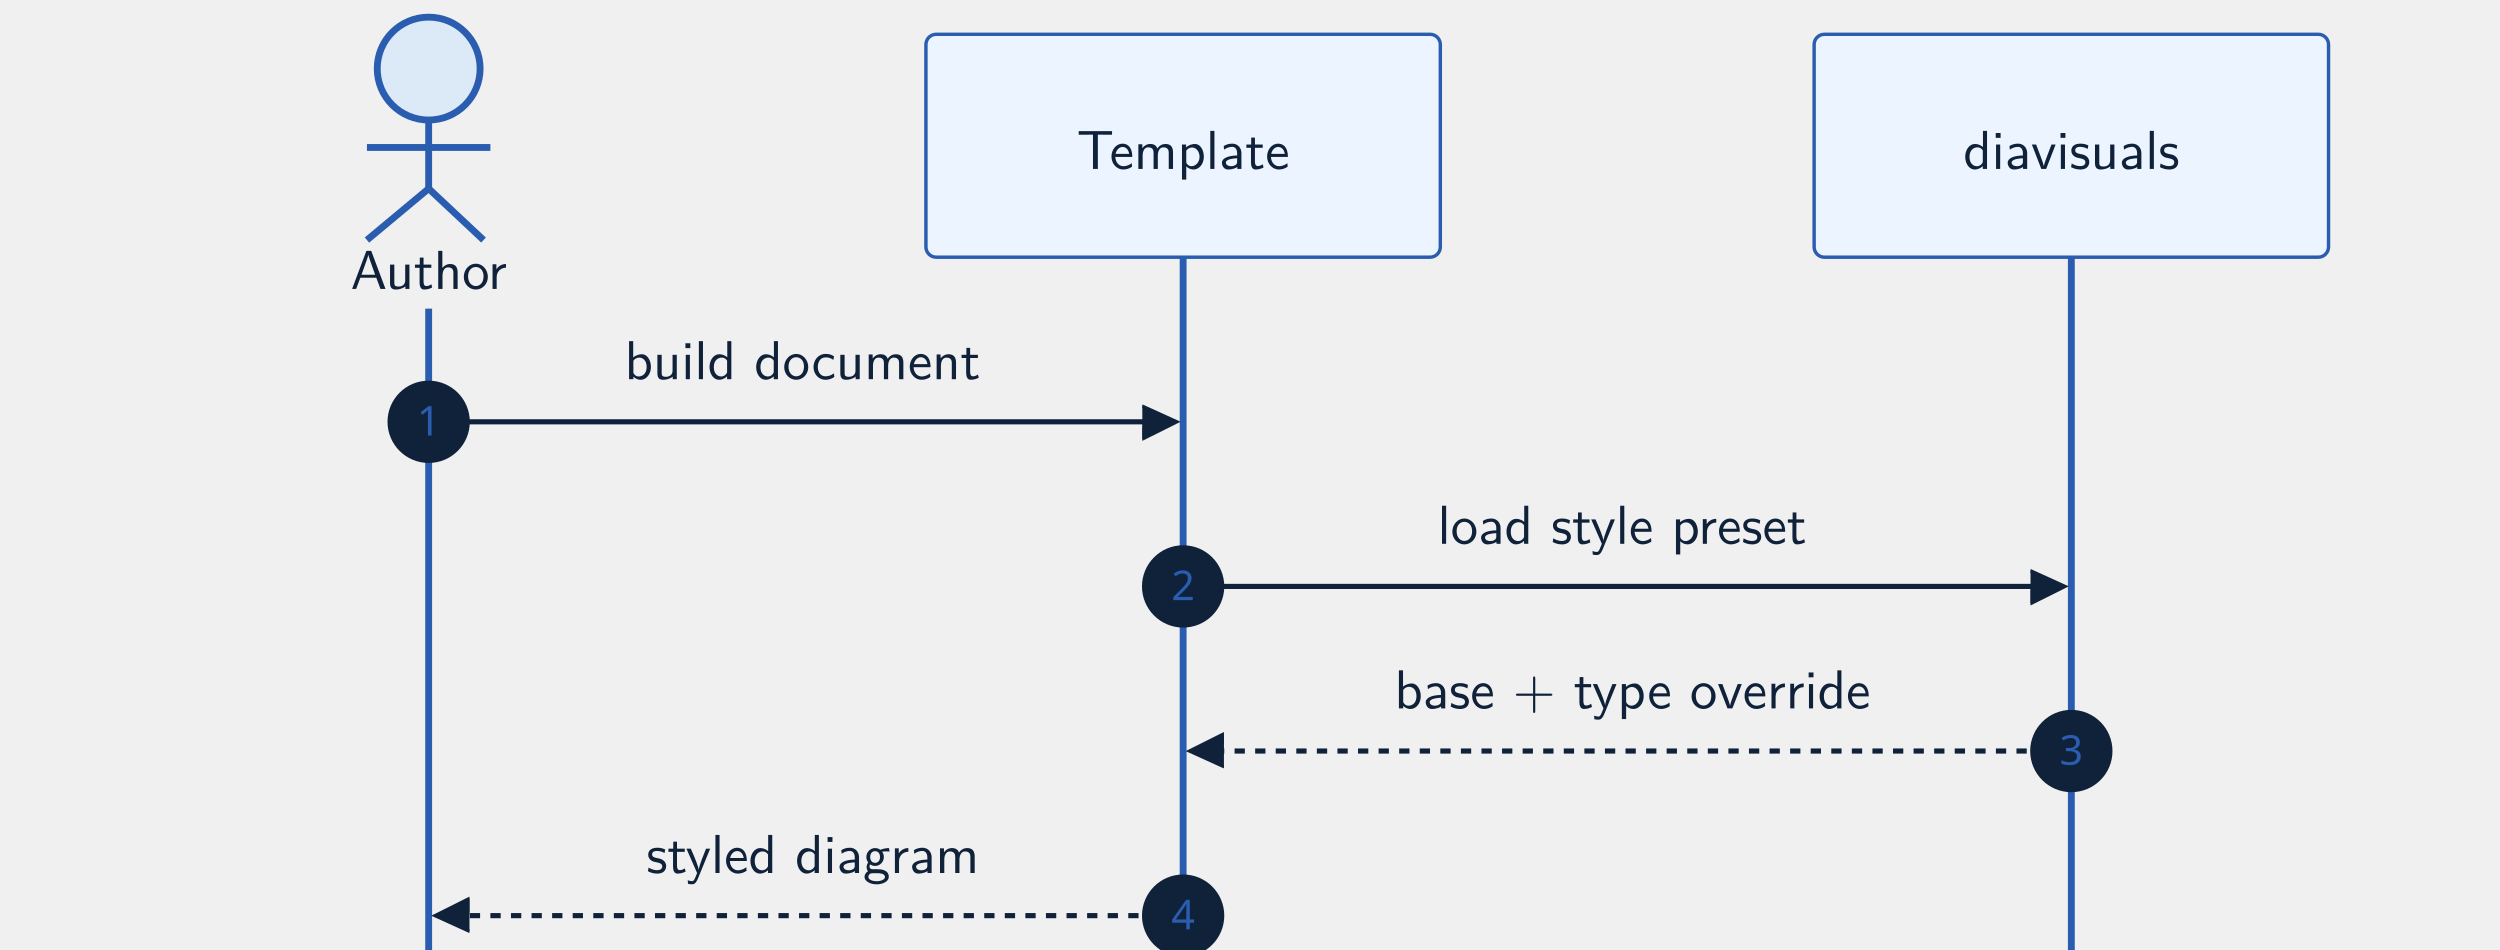
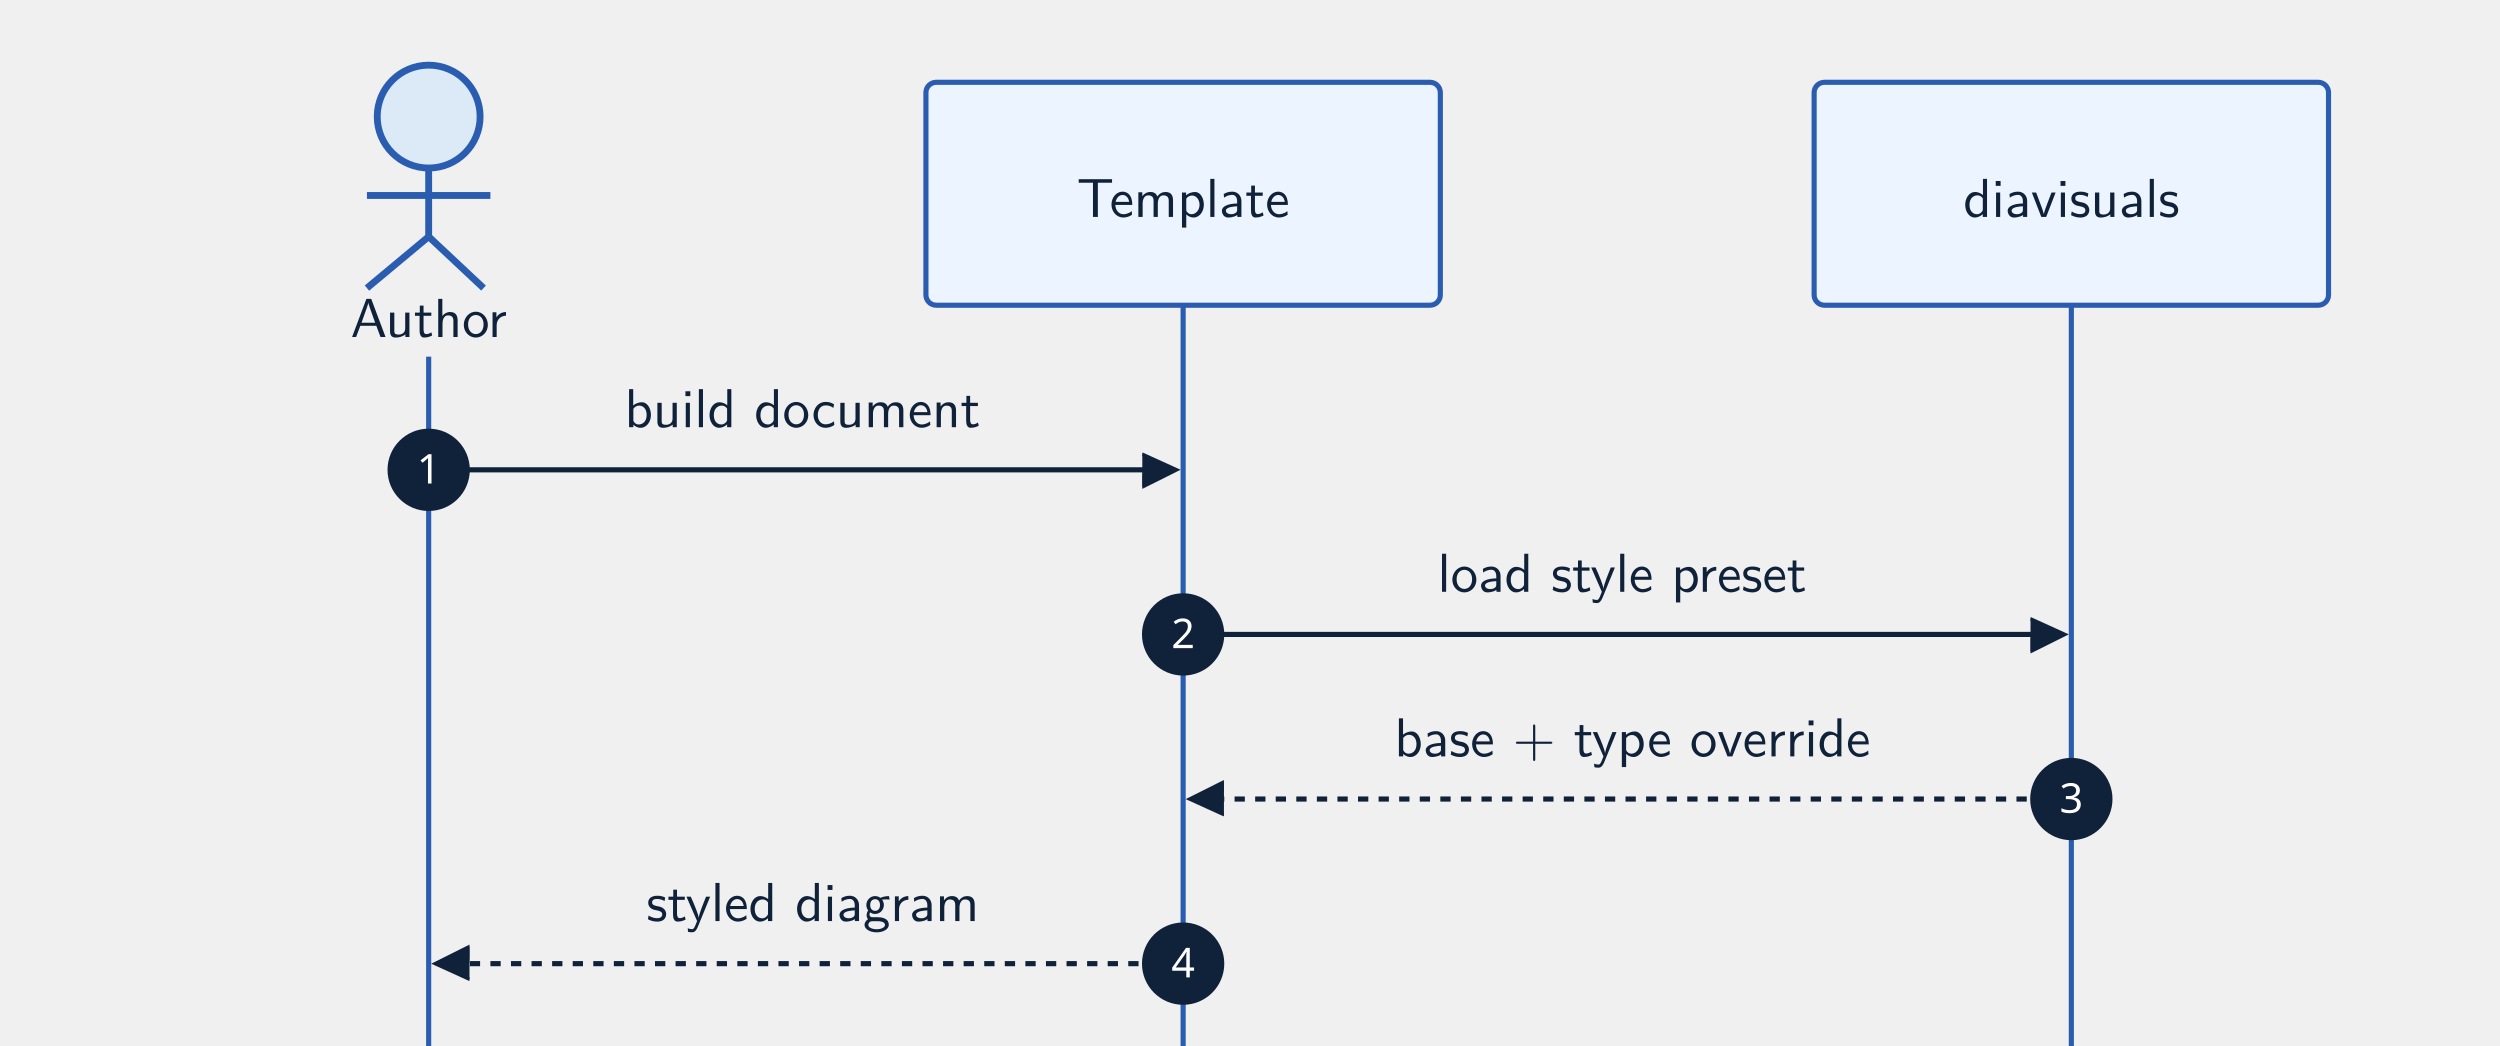
- <svg xmlns="http://www.w3.org/2000/svg" id="my-svg" width="100%" style="max-width: 729px; background-color: white;" viewBox="-50 -10 729 277" role="graphics-document document" aria-roledescription="sequence">
+ <svg xmlns="http://www.w3.org/2000/svg" id="my-svg" width="100%" style="max-width: 729px; background-color: white;" viewBox="-50 -24 729 305" role="graphics-document document" aria-roledescription="sequence">
  <g>
    <line id="actor2" x1="554" y1="65" x2="554" y2="2000" class="actor-line 200" stroke-width="0.5px" stroke="#999" name="D" data-et="life-line" data-id="D" />
    <g id="root-2" data-et="participant" data-type="participant" data-id="D">
      <rect x="479" y="0" fill="#eaeaea" stroke="#666" width="150" height="65" name="D" rx="3" ry="3" class="actor actor-top" />
      <text x="554" y="32.5" dominant-baseline="central" alignment-baseline="central" class="actor actor-box" style="text-anchor: middle; font-size: 16px; font-weight: 400;">
        <tspan x="554" dy="0">diavisuals</tspan>
      </text>
    </g>
  </g>
  <g>
    <line id="actor1" x1="295" y1="65" x2="295" y2="2000" class="actor-line 200" stroke-width="0.5px" stroke="#999" name="T" data-et="life-line" data-id="T" />
    <g id="root-1" data-et="participant" data-type="participant" data-id="T">
      <rect x="220" y="0" fill="#eaeaea" stroke="#666" width="150" height="65" name="T" rx="3" ry="3" class="actor actor-top" />
      <text x="295" y="32.5" dominant-baseline="central" alignment-baseline="central" class="actor actor-box" style="text-anchor: middle; font-size: 16px; font-weight: 400;">
        <tspan x="295" dy="0">Template</tspan>
      </text>
    </g>
  </g>
  <g>
    <line id="actor0" x1="75" y1="80" x2="75" y2="2000" class="actor-line 200" stroke-width="0.5px" stroke="#999" name="A" data-et="life-line" data-id="A" />
  </g>
-   <style>#my-svg{font-family:Latin Modern Sans,DejaVu Sans,Arial,sans-serif;font-size:18px;fill:#0F223A;}@keyframes edge-animation-frame{from{stroke-dashoffset:0;}}@keyframes dash{to{stroke-dashoffset:0;}}#my-svg .edge-animation-slow{stroke-dasharray:9,5!important;stroke-dashoffset:900;animation:dash 50s linear infinite;stroke-linecap:round;}#my-svg .edge-animation-fast{stroke-dasharray:9,5!important;stroke-dashoffset:900;animation:dash 20s linear infinite;stroke-linecap:round;}#my-svg .error-icon{fill:#F5FAFF;}#my-svg .error-text{fill:#0a0500;stroke:#0a0500;}#my-svg .edge-thickness-normal{stroke-width:1px;}#my-svg .edge-thickness-thick{stroke-width:3.5px;}#my-svg .edge-pattern-solid{stroke-dasharray:0;}#my-svg .edge-thickness-invisible{stroke-width:0;fill:none;}#my-svg .edge-pattern-dashed{stroke-dasharray:3;}#my-svg .edge-pattern-dotted{stroke-dasharray:2;}#my-svg .marker{fill:#2A5DB0;stroke:#2A5DB0;}#my-svg .marker.cross{stroke:#2A5DB0;}#my-svg svg{font-family:Latin Modern Sans,DejaVu Sans,Arial,sans-serif;font-size:18px;}#my-svg p{margin:0;}#my-svg .actor{stroke:#2A5DB0;fill:#DCEAF8;stroke-width:1;}#my-svg rect.actor.outer-path[data-look="neo"]{filter:drop-shadow( 1px 2px 2px rgba(185,185,185,1));}#my-svg rect.note[data-look="neo"]{stroke:hsl(52.683, 60%, 73.922%);fill:#fff5ad;filter:drop-shadow( 1px 2px 2px rgba(185,185,185,1));}#my-svg text.actor&gt;tspan{fill:#0F223A;stroke:none;}#my-svg .actor-line{stroke:#2A5DB0;}#my-svg .innerArc{stroke-width:1.5;stroke-dasharray:none;}#my-svg .messageLine0{stroke-width:1.5;stroke-dasharray:none;stroke:#0F223A;}#my-svg .messageLine1{stroke-width:1.5;stroke-dasharray:2,2;stroke:#0F223A;}#my-svg [id$="-arrowhead"] path{fill:#0F223A;stroke:#0F223A;}#my-svg .sequenceNumber{fill:#FFFFFF;}#my-svg [id$="-sequencenumber"]{fill:#0F223A;}#my-svg [id$="-crosshead"] path{fill:#0F223A;stroke:#0F223A;}#my-svg .messageText{fill:#0F223A;stroke:none;}#my-svg .labelBox{stroke:#2A5DB0;fill:#DCEAF8;filter:none;}#my-svg .labelText,#my-svg .labelText&gt;tspan{fill:#0F223A;stroke:none;}#my-svg .loopText,#my-svg .loopText&gt;tspan{fill:#0F223A;stroke:none;}#my-svg .sectionTitle,#my-svg .sectionTitle&gt;tspan{fill:#0F223A;stroke:none;}#my-svg .loopLine{stroke-width:2px;stroke-dasharray:2,2;stroke:#2A5DB0;fill:#2A5DB0;}#my-svg .note{stroke:hsl(52.683, 60%, 73.922%);fill:#fff5ad;}#my-svg .noteText,#my-svg .noteText&gt;tspan{fill:#333;stroke:none;font-weight:normal;}#my-svg .activation0{fill:#EAF3FF;stroke:hsl(214.286, 100%, 85.882%);}#my-svg .activation1{fill:#EAF3FF;stroke:hsl(214.286, 100%, 85.882%);}#my-svg .activation2{fill:#EAF3FF;stroke:hsl(214.286, 100%, 85.882%);}#my-svg .actorPopupMenu{position:absolute;}#my-svg .actorPopupMenuPanel{position:absolute;fill:#DCEAF8;box-shadow:0px 8px 16px 0px rgba(0,0,0,0.2);filter:drop-shadow(3px 5px 2px rgb(0 0 0 / 0.4));}#my-svg .actor-man circle,#my-svg line{fill:#DCEAF8;stroke-width:2px;}#my-svg g rect.rect{filter:drop-shadow( 1px 2px 2px rgba(185,185,185,1));stroke:#2A5DB0;}#my-svg .node .neo-node{stroke:#2A5DB0;}#my-svg [data-look="neo"].node rect,#my-svg [data-look="neo"].cluster rect,#my-svg [data-look="neo"].node polygon{stroke:url(#my-svg-gradient);filter:drop-shadow( 1px 2px 2px rgba(185,185,185,1));}#my-svg [data-look="neo"].node path{stroke:url(#my-svg-gradient);stroke-width:1px;}#my-svg [data-look="neo"].node .outer-path{filter:drop-shadow( 1px 2px 2px rgba(185,185,185,1));}#my-svg [data-look="neo"].node .neo-line path{stroke:#2A5DB0;filter:none;}#my-svg [data-look="neo"].node circle{stroke:url(#my-svg-gradient);filter:drop-shadow( 1px 2px 2px rgba(185,185,185,1));}#my-svg [data-look="neo"].node circle .state-start{fill:#000000;}#my-svg [data-look="neo"].icon-shape .icon{fill:url(#my-svg-gradient);filter:drop-shadow( 1px 2px 2px rgba(185,185,185,1));}#my-svg [data-look="neo"].icon-shape .icon-neo path{stroke:url(#my-svg-gradient);filter:drop-shadow( 1px 2px 2px rgba(185,185,185,1));}#my-svg .actor{stroke:rgb(42, 93, 176)!important;fill:rgb(236, 244, 255)!important;}#my-svg .messageText,#my-svg .loopText,#my-svg .labelText{fill:rgb(15, 34, 58)!important;}#my-svg .sequenceNumber{fill:rgb(42, 93, 176)!important;}#my-svg .note{fill:rgb(246, 250, 255)!important;stroke:rgb(111, 157, 206)!important;}#my-svg :root{--mermaid-font-family:"trebuchet ms",verdana,arial,sans-serif;}</style>
+   <style>#my-svg{font-family:Latin Modern Sans,DejaVu Sans,Arial,sans-serif;font-size:18px;fill:#0F223A;}@keyframes edge-animation-frame{from{stroke-dashoffset:0;}}@keyframes dash{to{stroke-dashoffset:0;}}#my-svg .edge-animation-slow{stroke-dasharray:9,5!important;stroke-dashoffset:900;animation:dash 50s linear infinite;stroke-linecap:round;}#my-svg .edge-animation-fast{stroke-dasharray:9,5!important;stroke-dashoffset:900;animation:dash 20s linear infinite;stroke-linecap:round;}#my-svg .error-icon{fill:#F5FAFF;}#my-svg .error-text{fill:#0a0500;stroke:#0a0500;}#my-svg .edge-thickness-normal{stroke-width:1px;}#my-svg .edge-thickness-thick{stroke-width:3.5px;}#my-svg .edge-pattern-solid{stroke-dasharray:0;}#my-svg .edge-thickness-invisible{stroke-width:0;fill:none;}#my-svg .edge-pattern-dashed{stroke-dasharray:3;}#my-svg .edge-pattern-dotted{stroke-dasharray:2;}#my-svg .marker{fill:#2A5DB0;stroke:#2A5DB0;}#my-svg .marker.cross{stroke:#2A5DB0;}#my-svg svg{font-family:Latin Modern Sans,DejaVu Sans,Arial,sans-serif;font-size:18px;}#my-svg p{margin:0;}#my-svg .actor{stroke:#2A5DB0;fill:#DCEAF8;stroke-width:1;}#my-svg rect.actor.outer-path[data-look="neo"]{filter:drop-shadow( 1px 2px 2px rgba(185,185,185,1));}#my-svg rect.note[data-look="neo"]{stroke:hsl(52.683, 60%, 73.922%);fill:#fff5ad;filter:drop-shadow( 1px 2px 2px rgba(185,185,185,1));}#my-svg text.actor&gt;tspan{fill:#0F223A;stroke:none;}#my-svg .actor-line{stroke:#2A5DB0;}#my-svg .innerArc{stroke-width:1.5;stroke-dasharray:none;}#my-svg .messageLine0{stroke-width:1.5;stroke-dasharray:none;stroke:#0F223A;}#my-svg .messageLine1{stroke-width:1.5;stroke-dasharray:2,2;stroke:#0F223A;}#my-svg [id$="-arrowhead"] path{fill:#0F223A;stroke:#0F223A;}#my-svg .sequenceNumber{fill:#FFFFFF;}#my-svg [id$="-sequencenumber"]{fill:#0F223A;}#my-svg [id$="-crosshead"] path{fill:#0F223A;stroke:#0F223A;}#my-svg .messageText{fill:#0F223A;stroke:none;}#my-svg .labelBox{stroke:#2A5DB0;fill:#DCEAF8;filter:none;}#my-svg .labelText,#my-svg .labelText&gt;tspan{fill:#0F223A;stroke:none;}#my-svg .loopText,#my-svg .loopText&gt;tspan{fill:#0F223A;stroke:none;}#my-svg .sectionTitle,#my-svg .sectionTitle&gt;tspan{fill:#0F223A;stroke:none;}#my-svg .loopLine{stroke-width:2px;stroke-dasharray:2,2;stroke:#2A5DB0;fill:#2A5DB0;}#my-svg .note{stroke:hsl(52.683, 60%, 73.922%);fill:#fff5ad;}#my-svg .noteText,#my-svg .noteText&gt;tspan{fill:#333;stroke:none;font-weight:normal;}#my-svg .activation0{fill:#EAF3FF;stroke:hsl(214.286, 100%, 85.882%);}#my-svg .activation1{fill:#EAF3FF;stroke:hsl(214.286, 100%, 85.882%);}#my-svg .activation2{fill:#EAF3FF;stroke:hsl(214.286, 100%, 85.882%);}#my-svg .actorPopupMenu{position:absolute;}#my-svg .actorPopupMenuPanel{position:absolute;fill:#DCEAF8;box-shadow:0px 8px 16px 0px rgba(0,0,0,0.2);filter:drop-shadow(3px 5px 2px rgb(0 0 0 / 0.4));}#my-svg .actor-man circle,#my-svg line{fill:#DCEAF8;stroke-width:2px;}#my-svg g rect.rect{filter:drop-shadow( 1px 2px 2px rgba(185,185,185,1));stroke:#2A5DB0;}#my-svg .node .neo-node{stroke:#2A5DB0;}#my-svg [data-look="neo"].node rect,#my-svg [data-look="neo"].cluster rect,#my-svg [data-look="neo"].node polygon{stroke:url(#my-svg-gradient);filter:drop-shadow( 1px 2px 2px rgba(185,185,185,1));}#my-svg [data-look="neo"].swimlane.cluster rect{filter:none;}#my-svg [data-look="neo"].node path{stroke:url(#my-svg-gradient);stroke-width:1px;}#my-svg [data-look="neo"].node .outer-path{filter:drop-shadow( 1px 2px 2px rgba(185,185,185,1));}#my-svg [data-look="neo"].node .neo-line path{stroke:#2A5DB0;filter:none;}#my-svg [data-look="neo"].node circle{stroke:url(#my-svg-gradient);filter:drop-shadow( 1px 2px 2px rgba(185,185,185,1));}#my-svg [data-look="neo"].node circle .state-start{fill:#000000;}#my-svg [data-look="neo"].icon-shape .icon{fill:url(#my-svg-gradient);filter:drop-shadow( 1px 2px 2px rgba(185,185,185,1));}#my-svg [data-look="neo"].icon-shape .icon-neo path{stroke:url(#my-svg-gradient);filter:drop-shadow( 1px 2px 2px rgba(185,185,185,1));}#my-svg .actor{stroke:rgb(42, 93, 176)!important;stroke-width:1.5px!important;fill:rgb(236, 244, 255)!important;}#my-svg .actor-line{stroke:rgb(42, 93, 176)!important;stroke-width:1.5px!important;}#my-svg .messageText,#my-svg .loopText,#my-svg .labelText{fill:rgb(15, 34, 58)!important;}#my-svg .sequenceNumber,#my-svg .sequenceNumber tspan{fill:rgb(255, 255, 255)!important;color:rgb(255, 255, 255)!important;}#my-svg .note{fill:rgb(246, 250, 255)!important;stroke:rgb(111, 157, 206)!important;stroke-width:1.5px!important;}#my-svg :root{--mermaid-font-family:"trebuchet ms",verdana,arial,sans-serif;}</style>
  <g />
  <defs>
    <symbol id="my-svg-computer" width="24" height="24">
      <path transform="scale(.5)" d="M2 2v13h20v-13h-20zm18 11h-16v-9h16v9zm-10.228 6l.466-1h3.524l.467 1h-4.457zm14.228 3h-24l2-6h2.104l-1.33 4h18.45l-1.297-4h2.073l2 6zm-5-10h-14v-7h14v7z" />
    </symbol>
  </defs>
  <defs>
    <symbol id="my-svg-database" fill-rule="evenodd" clip-rule="evenodd">
      <path transform="scale(.5)" d="M12.258.001l.256.004.255.005.253.008.251.01.249.012.247.015.246.016.242.019.241.02.239.023.236.024.233.027.231.028.229.031.225.032.223.034.22.036.217.038.214.04.211.041.208.043.205.045.201.046.198.048.194.05.191.051.187.053.183.054.18.056.175.057.172.059.168.06.163.061.16.063.155.064.15.066.074.033.073.033.071.034.07.034.069.035.068.035.067.035.066.035.064.036.064.036.062.036.06.036.06.037.058.037.058.037.055.038.055.038.053.038.052.038.051.039.05.039.048.039.047.039.045.04.044.04.043.04.041.04.04.041.039.041.037.041.036.041.034.041.033.042.032.042.03.042.029.042.027.042.026.043.024.043.023.043.021.043.02.043.018.044.017.043.015.044.013.044.012.044.011.045.009.044.007.045.006.045.004.045.002.045.001.045v17l-.001.045-.002.045-.004.045-.006.045-.007.045-.009.044-.011.045-.012.044-.013.044-.015.044-.017.043-.018.044-.02.043-.021.043-.023.043-.024.043-.026.043-.027.042-.029.042-.03.042-.032.042-.033.042-.034.041-.036.041-.037.041-.039.041-.04.041-.041.04-.043.04-.044.04-.045.04-.047.039-.048.039-.05.039-.051.039-.052.038-.053.038-.055.038-.055.038-.058.037-.058.037-.06.037-.06.036-.062.036-.064.036-.064.036-.066.035-.067.035-.068.035-.069.035-.07.034-.071.034-.073.033-.074.033-.15.066-.155.064-.16.063-.163.061-.168.06-.172.059-.175.057-.18.056-.183.054-.187.053-.191.051-.194.05-.198.048-.201.046-.205.045-.208.043-.211.041-.214.04-.217.038-.22.036-.223.034-.225.032-.229.031-.231.028-.233.027-.236.024-.239.023-.241.02-.242.019-.246.016-.247.015-.249.012-.251.01-.253.008-.255.005-.256.004-.258.001-.258-.001-.256-.004-.255-.005-.253-.008-.251-.01-.249-.012-.247-.015-.245-.016-.243-.019-.241-.02-.238-.023-.236-.024-.234-.027-.231-.028-.228-.031-.226-.032-.223-.034-.22-.036-.217-.038-.214-.04-.211-.041-.208-.043-.204-.045-.201-.046-.198-.048-.195-.05-.19-.051-.187-.053-.184-.054-.179-.056-.176-.057-.172-.059-.167-.06-.164-.061-.159-.063-.155-.064-.151-.066-.074-.033-.072-.033-.072-.034-.07-.034-.069-.035-.068-.035-.067-.035-.066-.035-.064-.036-.063-.036-.062-.036-.061-.036-.06-.037-.058-.037-.057-.037-.056-.038-.055-.038-.053-.038-.052-.038-.051-.039-.049-.039-.049-.039-.046-.039-.046-.04-.044-.04-.043-.04-.041-.04-.04-.041-.039-.041-.037-.041-.036-.041-.034-.041-.033-.042-.032-.042-.03-.042-.029-.042-.027-.042-.026-.043-.024-.043-.023-.043-.021-.043-.02-.043-.018-.044-.017-.043-.015-.044-.013-.044-.012-.044-.011-.045-.009-.044-.007-.045-.006-.045-.004-.045-.002-.045-.001-.045v-17l.001-.045.002-.045.004-.045.006-.045.007-.045.009-.044.011-.045.012-.044.013-.044.015-.044.017-.043.018-.044.02-.043.021-.043.023-.043.024-.043.026-.043.027-.042.029-.042.03-.042.032-.042.033-.042.034-.041.036-.041.037-.041.039-.041.04-.041.041-.04.043-.04.044-.04.046-.04.046-.039.049-.039.049-.039.051-.039.052-.038.053-.038.055-.038.056-.038.057-.037.058-.037.06-.037.061-.036.062-.036.063-.036.064-.036.066-.035.067-.035.068-.035.069-.035.07-.034.072-.034.072-.033.074-.033.151-.066.155-.064.159-.063.164-.061.167-.06.172-.059.176-.057.179-.056.184-.054.187-.053.19-.051.195-.05.198-.048.201-.046.204-.045.208-.043.211-.041.214-.04.217-.038.22-.036.223-.034.226-.032.228-.031.231-.028.234-.027.236-.024.238-.023.241-.02.243-.019.245-.016.247-.015.249-.012.251-.01.253-.008.255-.005.256-.004.258-.001.258.001zm-9.258 20.499v.01l.001.021.003.021.004.022.005.021.006.022.007.022.009.023.01.022.011.023.012.023.013.023.015.023.016.024.017.023.018.024.019.024.021.024.022.025.023.024.024.025.052.049.056.05.061.051.066.051.07.051.075.051.079.052.084.052.088.052.092.052.097.052.102.051.105.052.11.052.114.051.119.051.123.051.127.05.131.05.135.05.139.048.144.049.147.047.152.047.155.047.16.045.163.045.167.043.171.043.176.041.178.041.183.039.187.039.19.037.194.035.197.035.202.033.204.031.209.03.212.029.216.027.219.025.222.024.226.021.23.02.233.018.236.016.24.015.243.012.246.01.249.008.253.005.256.004.259.001.26-.001.257-.004.254-.005.25-.008.247-.011.244-.012.241-.014.237-.016.233-.018.231-.021.226-.021.224-.024.22-.026.216-.027.212-.028.21-.031.205-.031.202-.034.198-.034.194-.036.191-.037.187-.039.183-.04.179-.04.175-.042.172-.043.168-.044.163-.045.16-.046.155-.046.152-.047.148-.048.143-.049.139-.049.136-.05.131-.05.126-.05.123-.051.118-.052.114-.051.11-.052.106-.052.101-.052.096-.052.092-.052.088-.053.083-.051.079-.052.074-.052.07-.051.065-.051.06-.051.056-.05.051-.05.023-.024.023-.025.021-.024.02-.024.019-.024.018-.024.017-.024.015-.023.014-.024.013-.023.012-.023.01-.023.01-.022.008-.022.006-.022.006-.022.004-.022.004-.021.001-.021.001-.021v-4.127l-.077.055-.08.053-.083.054-.085.053-.087.052-.09.052-.093.051-.095.05-.097.05-.1.049-.102.049-.105.048-.106.047-.109.047-.111.046-.114.045-.115.045-.118.044-.12.043-.122.042-.124.042-.126.041-.128.04-.13.04-.132.038-.134.038-.135.037-.138.037-.139.035-.142.035-.143.034-.144.033-.147.032-.148.031-.15.03-.151.03-.153.029-.154.027-.156.027-.158.026-.159.025-.161.024-.162.023-.163.022-.165.021-.166.02-.167.019-.169.018-.169.017-.171.016-.173.015-.173.014-.175.013-.175.012-.177.011-.178.01-.179.008-.179.008-.181.006-.182.005-.182.004-.184.003-.184.002h-.37l-.184-.002-.184-.003-.182-.004-.182-.005-.181-.006-.179-.008-.179-.008-.178-.01-.176-.011-.176-.012-.175-.013-.173-.014-.172-.015-.171-.016-.17-.017-.169-.018-.167-.019-.166-.02-.165-.021-.163-.022-.162-.023-.161-.024-.159-.025-.157-.026-.156-.027-.155-.027-.153-.029-.151-.03-.15-.03-.148-.031-.146-.032-.145-.033-.143-.034-.141-.035-.14-.035-.137-.037-.136-.037-.134-.038-.132-.038-.13-.04-.128-.04-.126-.041-.124-.042-.122-.042-.12-.044-.117-.043-.116-.045-.113-.045-.112-.046-.109-.047-.106-.047-.105-.048-.102-.049-.1-.049-.097-.05-.095-.05-.093-.052-.09-.051-.087-.052-.085-.053-.083-.054-.08-.054-.077-.054v4.127zm0-5.654v.011l.001.021.003.021.004.021.005.022.006.022.007.022.009.022.01.022.011.023.012.023.013.023.015.024.016.023.017.024.018.024.019.024.021.024.022.024.023.025.024.024.052.05.056.05.061.05.066.051.07.051.075.052.079.051.084.052.088.052.092.052.097.052.102.052.105.052.11.051.114.051.119.052.123.05.127.051.131.05.135.049.139.049.144.048.147.048.152.047.155.046.16.045.163.045.167.044.171.042.176.042.178.04.183.04.187.038.19.037.194.036.197.034.202.033.204.032.209.03.212.028.216.027.219.025.222.024.226.022.23.02.233.018.236.016.24.014.243.012.246.01.249.008.253.006.256.003.259.001.26-.001.257-.003.254-.006.25-.008.247-.01.244-.012.241-.015.237-.016.233-.018.231-.02.226-.022.224-.024.22-.025.216-.027.212-.029.21-.03.205-.032.202-.033.198-.035.194-.036.191-.037.187-.039.183-.039.179-.041.175-.042.172-.043.168-.044.163-.045.16-.045.155-.047.152-.047.148-.048.143-.048.139-.05.136-.049.131-.05.126-.051.123-.051.118-.051.114-.052.11-.052.106-.052.101-.052.096-.052.092-.052.088-.052.083-.052.079-.052.074-.051.07-.052.065-.051.06-.05.056-.051.051-.049.023-.025.023-.024.021-.025.02-.024.019-.024.018-.024.017-.024.015-.023.014-.023.013-.024.012-.022.01-.023.01-.023.008-.022.006-.022.006-.022.004-.021.004-.022.001-.021.001-.021v-4.139l-.077.054-.08.054-.083.054-.085.052-.087.053-.09.051-.093.051-.095.051-.097.05-.1.049-.102.049-.105.048-.106.047-.109.047-.111.046-.114.045-.115.044-.118.044-.12.044-.122.042-.124.042-.126.041-.128.04-.13.039-.132.039-.134.038-.135.037-.138.036-.139.036-.142.035-.143.033-.144.033-.147.033-.148.031-.15.03-.151.03-.153.028-.154.028-.156.027-.158.026-.159.025-.161.024-.162.023-.163.022-.165.021-.166.02-.167.019-.169.018-.169.017-.171.016-.173.015-.173.014-.175.013-.175.012-.177.011-.178.009-.179.009-.179.007-.181.007-.182.005-.182.004-.184.003-.184.002h-.37l-.184-.002-.184-.003-.182-.004-.182-.005-.181-.007-.179-.007-.179-.009-.178-.009-.176-.011-.176-.012-.175-.013-.173-.014-.172-.015-.171-.016-.17-.017-.169-.018-.167-.019-.166-.02-.165-.021-.163-.022-.162-.023-.161-.024-.159-.025-.157-.026-.156-.027-.155-.028-.153-.028-.151-.03-.15-.03-.148-.031-.146-.033-.145-.033-.143-.033-.141-.035-.14-.036-.137-.036-.136-.037-.134-.038-.132-.039-.13-.039-.128-.04-.126-.041-.124-.042-.122-.043-.12-.043-.117-.044-.116-.044-.113-.046-.112-.046-.109-.046-.106-.047-.105-.048-.102-.049-.1-.049-.097-.05-.095-.051-.093-.051-.09-.051-.087-.053-.085-.052-.083-.054-.08-.054-.077-.054v4.139zm0-5.666v.011l.001.02.003.022.004.021.005.022.006.021.007.022.009.023.01.022.011.023.012.023.013.023.015.023.016.024.017.024.018.023.019.024.021.025.022.024.023.024.024.025.052.05.056.05.061.05.066.051.07.051.075.052.079.051.084.052.088.052.092.052.097.052.102.052.105.051.11.052.114.051.119.051.123.051.127.05.131.05.135.05.139.049.144.048.147.048.152.047.155.046.16.045.163.045.167.043.171.043.176.042.178.04.183.04.187.038.19.037.194.036.197.034.202.033.204.032.209.03.212.028.216.027.219.025.222.024.226.021.23.02.233.018.236.017.24.014.243.012.246.01.249.008.253.006.256.003.259.001.26-.001.257-.003.254-.006.25-.008.247-.01.244-.013.241-.014.237-.016.233-.018.231-.02.226-.022.224-.024.22-.025.216-.027.212-.029.21-.03.205-.032.202-.033.198-.035.194-.036.191-.037.187-.039.183-.039.179-.041.175-.042.172-.043.168-.044.163-.045.16-.045.155-.047.152-.047.148-.048.143-.049.139-.049.136-.049.131-.051.126-.05.123-.051.118-.052.114-.051.11-.052.106-.052.101-.052.096-.052.092-.052.088-.052.083-.052.079-.052.074-.052.07-.051.065-.051.06-.051.056-.05.051-.049.023-.025.023-.025.021-.024.02-.024.019-.024.018-.024.017-.024.015-.023.014-.024.013-.023.012-.023.01-.022.01-.023.008-.022.006-.022.006-.022.004-.022.004-.021.001-.021.001-.021v-4.153l-.077.054-.08.054-.083.053-.085.053-.087.053-.09.051-.093.051-.095.051-.097.05-.1.049-.102.048-.105.048-.106.048-.109.046-.111.046-.114.046-.115.044-.118.044-.12.043-.122.043-.124.042-.126.041-.128.04-.13.039-.132.039-.134.038-.135.037-.138.036-.139.036-.142.034-.143.034-.144.033-.147.032-.148.032-.15.03-.151.03-.153.028-.154.028-.156.027-.158.026-.159.024-.161.024-.162.023-.163.023-.165.021-.166.02-.167.019-.169.018-.169.017-.171.016-.173.015-.173.014-.175.013-.175.012-.177.01-.178.01-.179.009-.179.007-.181.006-.182.006-.182.004-.184.003-.184.001-.185.001-.185-.001-.184-.001-.184-.003-.182-.004-.182-.006-.181-.006-.179-.007-.179-.009-.178-.01-.176-.01-.176-.012-.175-.013-.173-.014-.172-.015-.171-.016-.17-.017-.169-.018-.167-.019-.166-.02-.165-.021-.163-.023-.162-.023-.161-.024-.159-.024-.157-.026-.156-.027-.155-.028-.153-.028-.151-.03-.15-.03-.148-.032-.146-.032-.145-.033-.143-.034-.141-.034-.14-.036-.137-.036-.136-.037-.134-.038-.132-.039-.13-.039-.128-.041-.126-.041-.124-.041-.122-.043-.12-.043-.117-.044-.116-.044-.113-.046-.112-.046-.109-.046-.106-.048-.105-.048-.102-.048-.1-.05-.097-.049-.095-.051-.093-.051-.09-.052-.087-.052-.085-.053-.083-.053-.08-.054-.077-.054v4.153zm8.74-8.179l-.257.004-.254.005-.25.008-.247.011-.244.012-.241.014-.237.016-.233.018-.231.021-.226.022-.224.023-.22.026-.216.027-.212.028-.21.031-.205.032-.202.033-.198.034-.194.036-.191.038-.187.038-.183.04-.179.041-.175.042-.172.043-.168.043-.163.045-.16.046-.155.046-.152.048-.148.048-.143.048-.139.049-.136.05-.131.05-.126.051-.123.051-.118.051-.114.052-.11.052-.106.052-.101.052-.096.052-.092.052-.088.052-.083.052-.079.052-.074.051-.07.052-.065.051-.06.05-.056.05-.051.05-.023.025-.023.024-.021.024-.02.025-.019.024-.018.024-.017.023-.015.024-.014.023-.013.023-.012.023-.01.023-.01.022-.008.022-.006.023-.006.021-.004.022-.004.021-.001.021-.001.021.001.021.001.021.004.021.004.022.006.021.006.023.008.022.01.022.01.023.012.023.013.023.014.023.015.024.017.023.018.024.019.024.02.025.021.024.023.024.023.025.051.05.056.05.06.05.065.051.07.052.074.051.079.052.083.052.088.052.092.052.096.052.101.052.106.052.11.052.114.052.118.051.123.051.126.051.131.05.136.05.139.049.143.048.148.048.152.048.155.046.16.046.163.045.168.043.172.043.175.042.179.041.183.04.187.038.191.038.194.036.198.034.202.033.205.032.21.031.212.028.216.027.22.026.224.023.226.022.231.021.233.018.237.016.241.014.244.012.247.011.25.008.254.005.257.004.26.001.26-.001.257-.004.254-.005.25-.008.247-.011.244-.012.241-.014.237-.016.233-.018.231-.021.226-.022.224-.023.22-.026.216-.027.212-.028.21-.031.205-.032.202-.033.198-.034.194-.036.191-.038.187-.038.183-.04.179-.041.175-.042.172-.043.168-.043.163-.045.16-.046.155-.046.152-.048.148-.048.143-.048.139-.049.136-.05.131-.05.126-.051.123-.051.118-.051.114-.052.11-.052.106-.052.101-.052.096-.052.092-.052.088-.052.083-.052.079-.052.074-.051.07-.052.065-.051.06-.05.056-.05.051-.05.023-.025.023-.024.021-.024.02-.025.019-.024.018-.024.017-.023.015-.024.014-.023.013-.023.012-.023.01-.023.01-.022.008-.022.006-.023.006-.021.004-.022.004-.021.001-.021.001-.021-.001-.021-.001-.021-.004-.021-.004-.022-.006-.021-.006-.023-.008-.022-.01-.022-.01-.023-.012-.023-.013-.023-.014-.023-.015-.024-.017-.023-.018-.024-.019-.024-.02-.025-.021-.024-.023-.024-.023-.025-.051-.05-.056-.05-.06-.05-.065-.051-.07-.052-.074-.051-.079-.052-.083-.052-.088-.052-.092-.052-.096-.052-.101-.052-.106-.052-.11-.052-.114-.052-.118-.051-.123-.051-.126-.051-.131-.05-.136-.05-.139-.049-.143-.048-.148-.048-.152-.048-.155-.046-.16-.046-.163-.045-.168-.043-.172-.043-.175-.042-.179-.041-.183-.04-.187-.038-.191-.038-.194-.036-.198-.034-.202-.033-.205-.032-.21-.031-.212-.028-.216-.027-.22-.026-.224-.023-.226-.022-.231-.021-.233-.018-.237-.016-.241-.014-.244-.012-.247-.011-.25-.008-.254-.005-.257-.004-.26-.001-.26.001z" />
    </symbol>
  </defs>
  <defs>
    <symbol id="my-svg-clock" width="24" height="24">
      <path transform="scale(.5)" d="M12 2c5.514 0 10 4.486 10 10s-4.486 10-10 10-10-4.486-10-10 4.486-10 10-10zm0-2c-6.627 0-12 5.373-12 12s5.373 12 12 12 12-5.373 12-12-5.373-12-12-12zm5.848 12.459c.202.038.202.333.001.372-1.907.361-6.045 1.111-6.547 1.111-.719 0-1.301-.582-1.301-1.301 0-.512.77-5.447 1.125-7.445.034-.192.312-.181.343.014l.985 6.238 5.394 1.011z" />
    </symbol>
  </defs>
  <defs>
    <marker id="my-svg-arrowhead" refX="7.9" refY="5" markerUnits="userSpaceOnUse" markerWidth="12" markerHeight="12" orient="auto-start-reverse">
      <path d="M -1 0 L 10 5 L 0 10 z" />
    </marker>
  </defs>
  <defs>
    <marker id="my-svg-crosshead" markerWidth="15" markerHeight="8" orient="auto" refX="4" refY="4.5">
      <path fill="none" stroke="#000000" stroke-width="1pt" d="M 1,2 L 6,7 M 6,2 L 1,7" style="stroke-dasharray: 0, 0;" />
    </marker>
  </defs>
  <defs>
    <marker id="my-svg-filled-head" refX="15.5" refY="7" markerWidth="20" markerHeight="28" orient="auto">
      <path d="M 18,7 L9,13 L14,7 L9,1 Z" />
    </marker>
  </defs>
  <defs>
    <marker id="my-svg-sequencenumber" refX="15" refY="15" markerWidth="60" markerHeight="40" orient="auto">
      <circle cx="15" cy="15" r="6" />
    </marker>
  </defs>
  <defs>
    <marker id="my-svg-solidTopArrowHead" refX="7.9" refY="7.25" markerUnits="userSpaceOnUse" markerWidth="12" markerHeight="12" orient="auto-start-reverse">
      <path d="M 0 0 L 10 8 L 0 8 z" />
    </marker>
  </defs>
  <defs>
    <marker id="my-svg-solidBottomArrowHead" refX="7.9" refY="0.75" markerUnits="userSpaceOnUse" markerWidth="12" markerHeight="12" orient="auto-start-reverse">
      <path d="M 0 0 L 10 0 L 0 8 z" />
    </marker>
  </defs>
  <defs>
    <marker id="my-svg-stickTopArrowHead" refX="7.5" refY="7" markerUnits="userSpaceOnUse" markerWidth="12" markerHeight="12" orient="auto-start-reverse">
      <path d="M 0 0 L 7 7" stroke="black" stroke-width="1.5" fill="none" />
    </marker>
  </defs>
  <defs>
    <marker id="my-svg-stickBottomArrowHead" refX="7.5" refY="0" markerUnits="userSpaceOnUse" markerWidth="12" markerHeight="12" orient="auto-start-reverse">
      <path d="M 0 7 L 7 0" stroke="black" stroke-width="1.5" fill="none" />
    </marker>
  </defs>
  <g class="actor-man actor-top" name="A" data-et="participant" data-type="actor" data-id="A" style="stroke: rgb(42, 93, 176);">
    <line id="actor-man-torso0" x1="75" y1="25" x2="75" y2="45" />
    <line id="actor-man-arms0" x1="57" y1="33" x2="93" y2="33" />
    <line x1="57" y1="60" x2="75" y2="45" />
    <line x1="75" y1="45" x2="91" y2="60" />
    <circle cx="75" cy="10" r="15" width="150" height="65" />
    <text x="75" y="67.5" dominant-baseline="central" alignment-baseline="central" class="actor actor-man" style="text-anchor: middle; font-size: 16px; font-weight: 400;">
      <tspan x="75" dy="0">Author</tspan>
    </text>
  </g>
  <text x="184" y="80" text-anchor="middle" dominant-baseline="middle" alignment-baseline="middle" class="messageText" dy="1em" style="font-size: 16px; font-weight: 400;">build document</text>
  <line x1="82" y1="113" x2="291" y2="113" class="messageLine0" data-et="message" data-id="i0" data-from="A" data-to="T" stroke-width="2" stroke="none" marker-end="url(#my-svg-arrowhead)" style="fill: none;" />
  <line x1="75" y1="113" x2="75" y2="113" stroke-width="0" marker-start="url(#my-svg-sequencenumber)" />
  <text x="75" y="117" font-family="sans-serif" font-size="12px" text-anchor="middle" class="sequenceNumber">1</text>
  <text x="423" y="128" text-anchor="middle" dominant-baseline="middle" alignment-baseline="middle" class="messageText" dy="1em" style="font-size: 16px; font-weight: 400;">load style preset</text>
  <line x1="302" y1="161" x2="550" y2="161" class="messageLine0" data-et="message" data-id="i1" data-from="T" data-to="D" stroke-width="2" stroke="none" marker-end="url(#my-svg-arrowhead)" style="fill: none;" />
  <line x1="295" y1="161" x2="295" y2="161" stroke-width="0" marker-start="url(#my-svg-sequencenumber)" />
  <text x="295" y="165" font-family="sans-serif" font-size="12px" text-anchor="middle" class="sequenceNumber">2</text>
  <text x="426" y="176" text-anchor="middle" dominant-baseline="middle" alignment-baseline="middle" class="messageText" dy="1em" style="font-size: 16px; font-weight: 400;">base + type override</text>
  <line x1="559" y1="209" x2="299" y2="209" class="messageLine1" data-et="message" data-id="i2" data-from="D" data-to="T" stroke-width="2" stroke="none" marker-end="url(#my-svg-arrowhead)" style="stroke-dasharray: 3, 3; fill: none;" />
  <line x1="554" y1="209" x2="554" y2="209" stroke-width="0" marker-start="url(#my-svg-sequencenumber)" />
  <text x="554" y="213" font-family="sans-serif" font-size="12px" text-anchor="middle" class="sequenceNumber">3</text>
  <text x="187" y="224" text-anchor="middle" dominant-baseline="middle" alignment-baseline="middle" class="messageText" dy="1em" style="font-size: 16px; font-weight: 400;">styled diagram</text>
  <line x1="300" y1="257" x2="79" y2="257" class="messageLine1" data-et="message" data-id="i3" data-from="T" data-to="A" stroke-width="2" stroke="none" marker-end="url(#my-svg-arrowhead)" style="stroke-dasharray: 3, 3; fill: none;" />
  <line x1="295" y1="257" x2="295" y2="257" stroke-width="0" marker-start="url(#my-svg-sequencenumber)" />
  <text x="295" y="261" font-family="sans-serif" font-size="12px" text-anchor="middle" class="sequenceNumber">4</text>
</svg>
